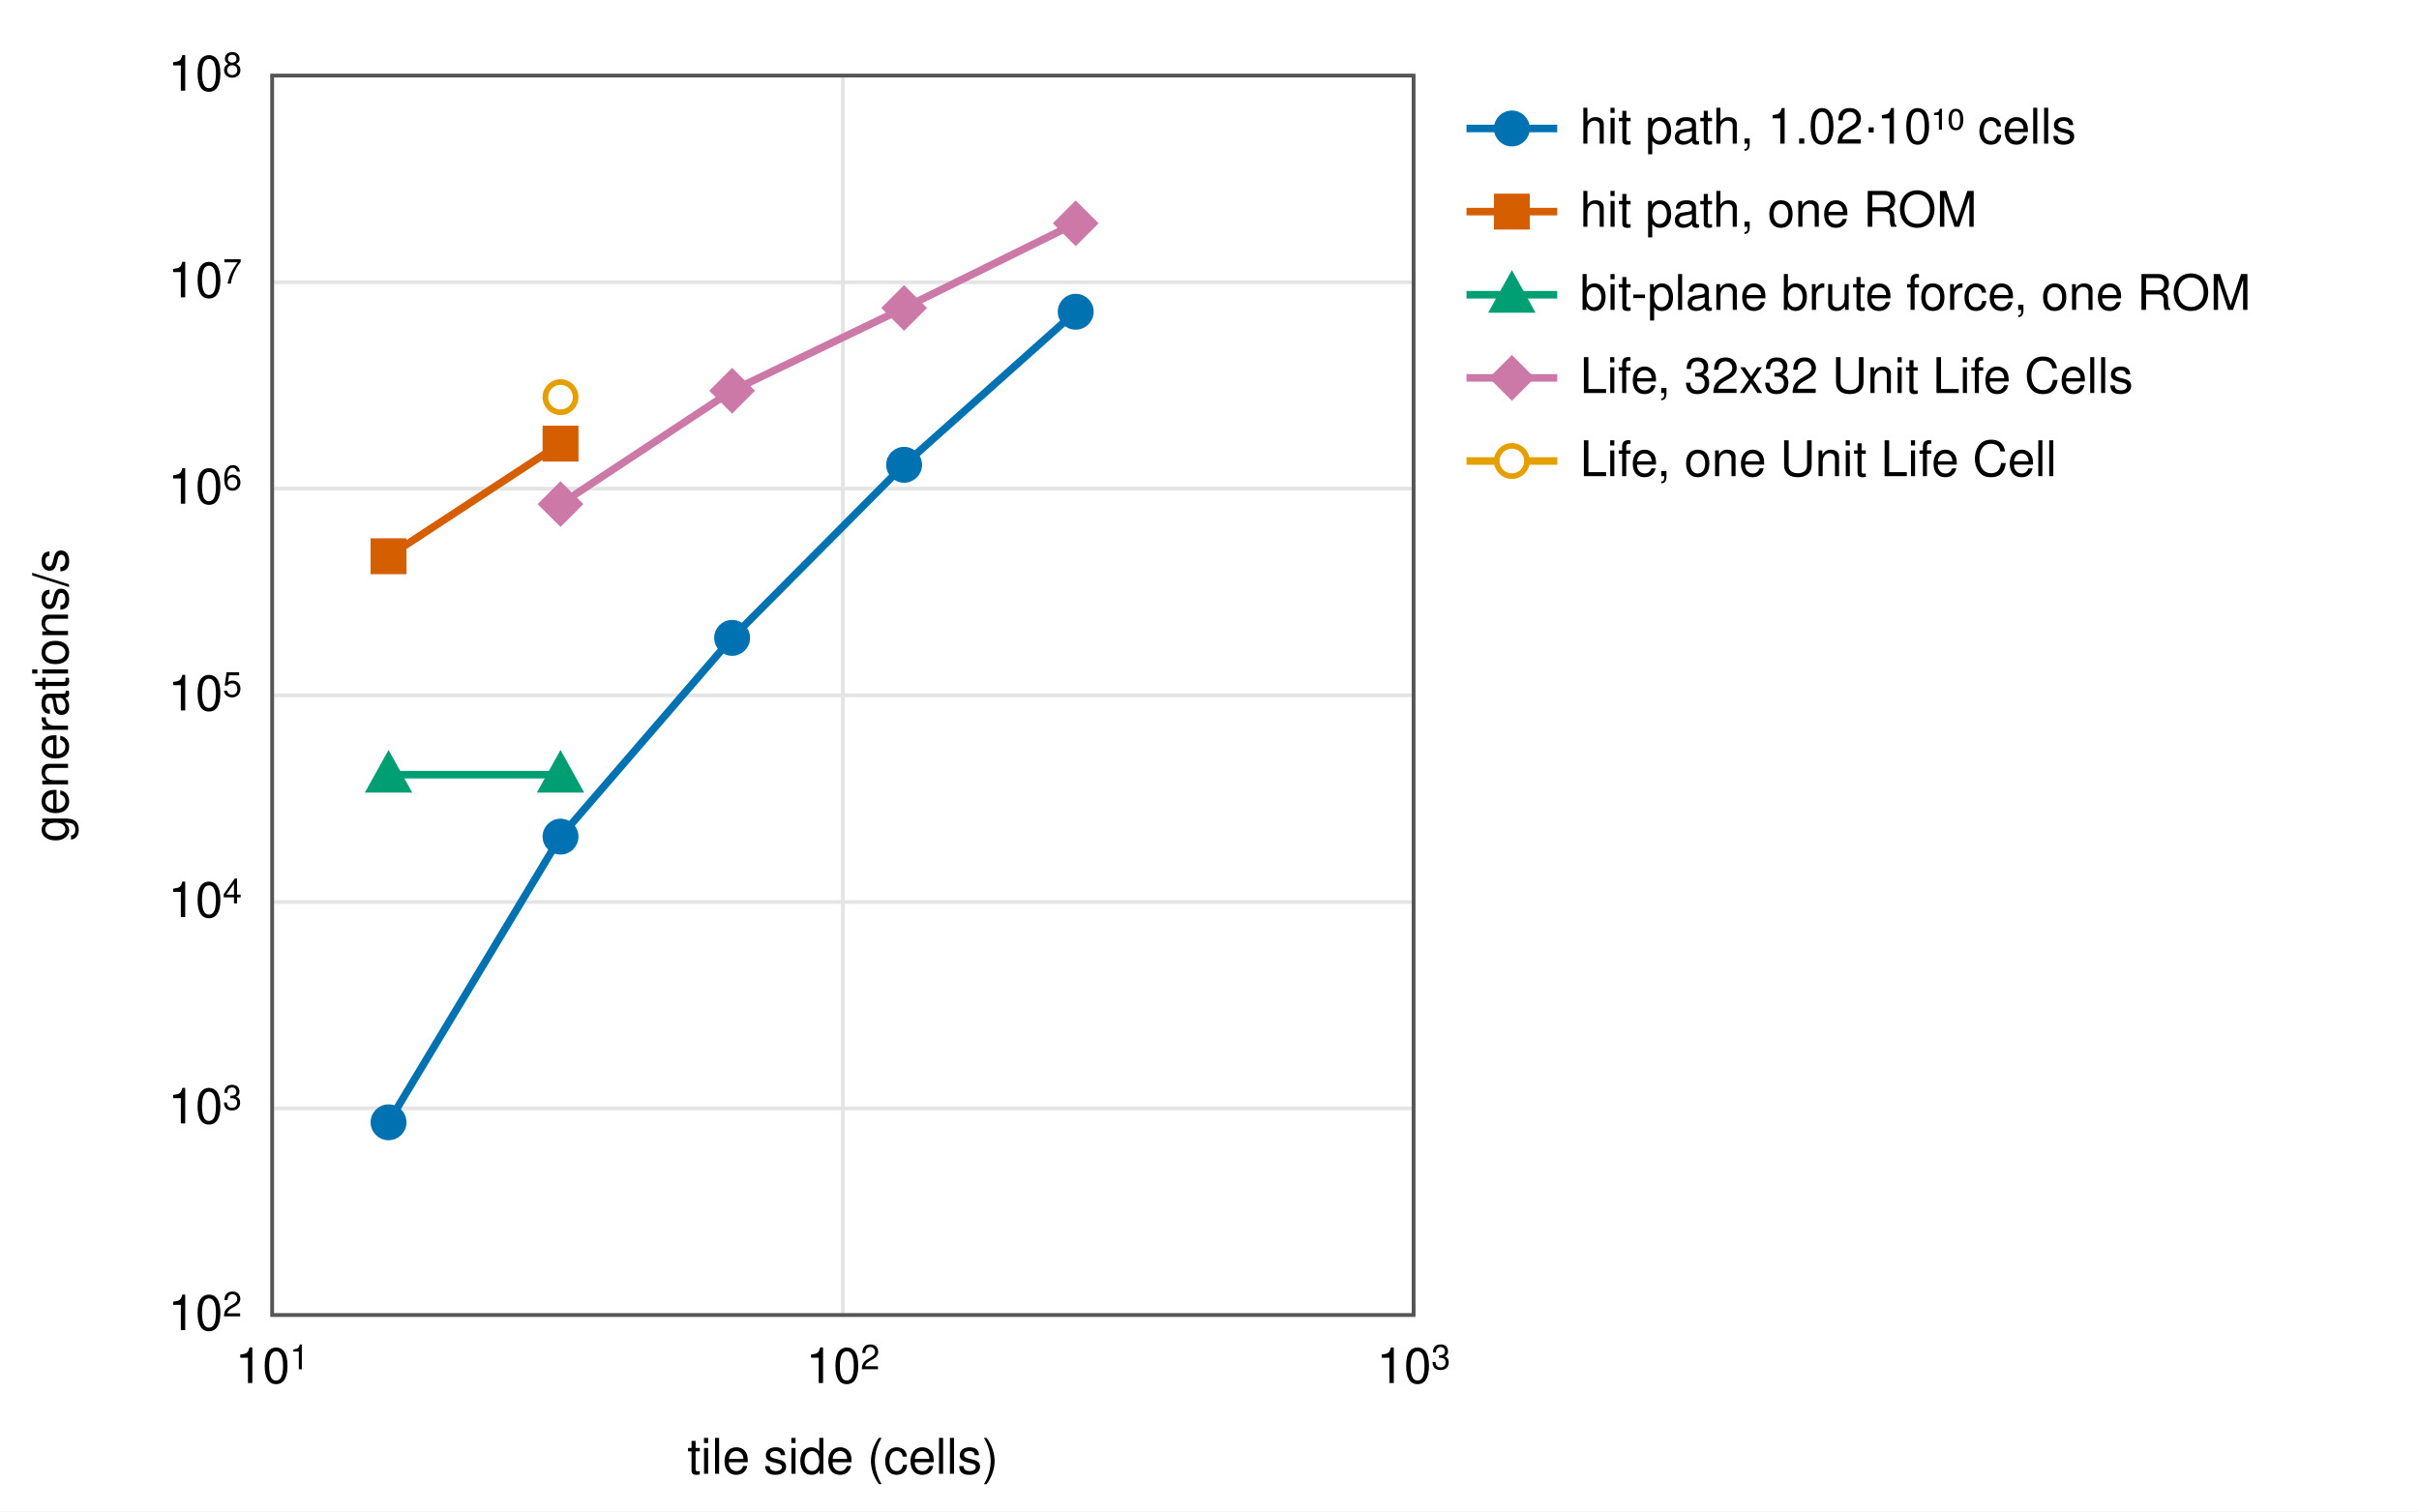
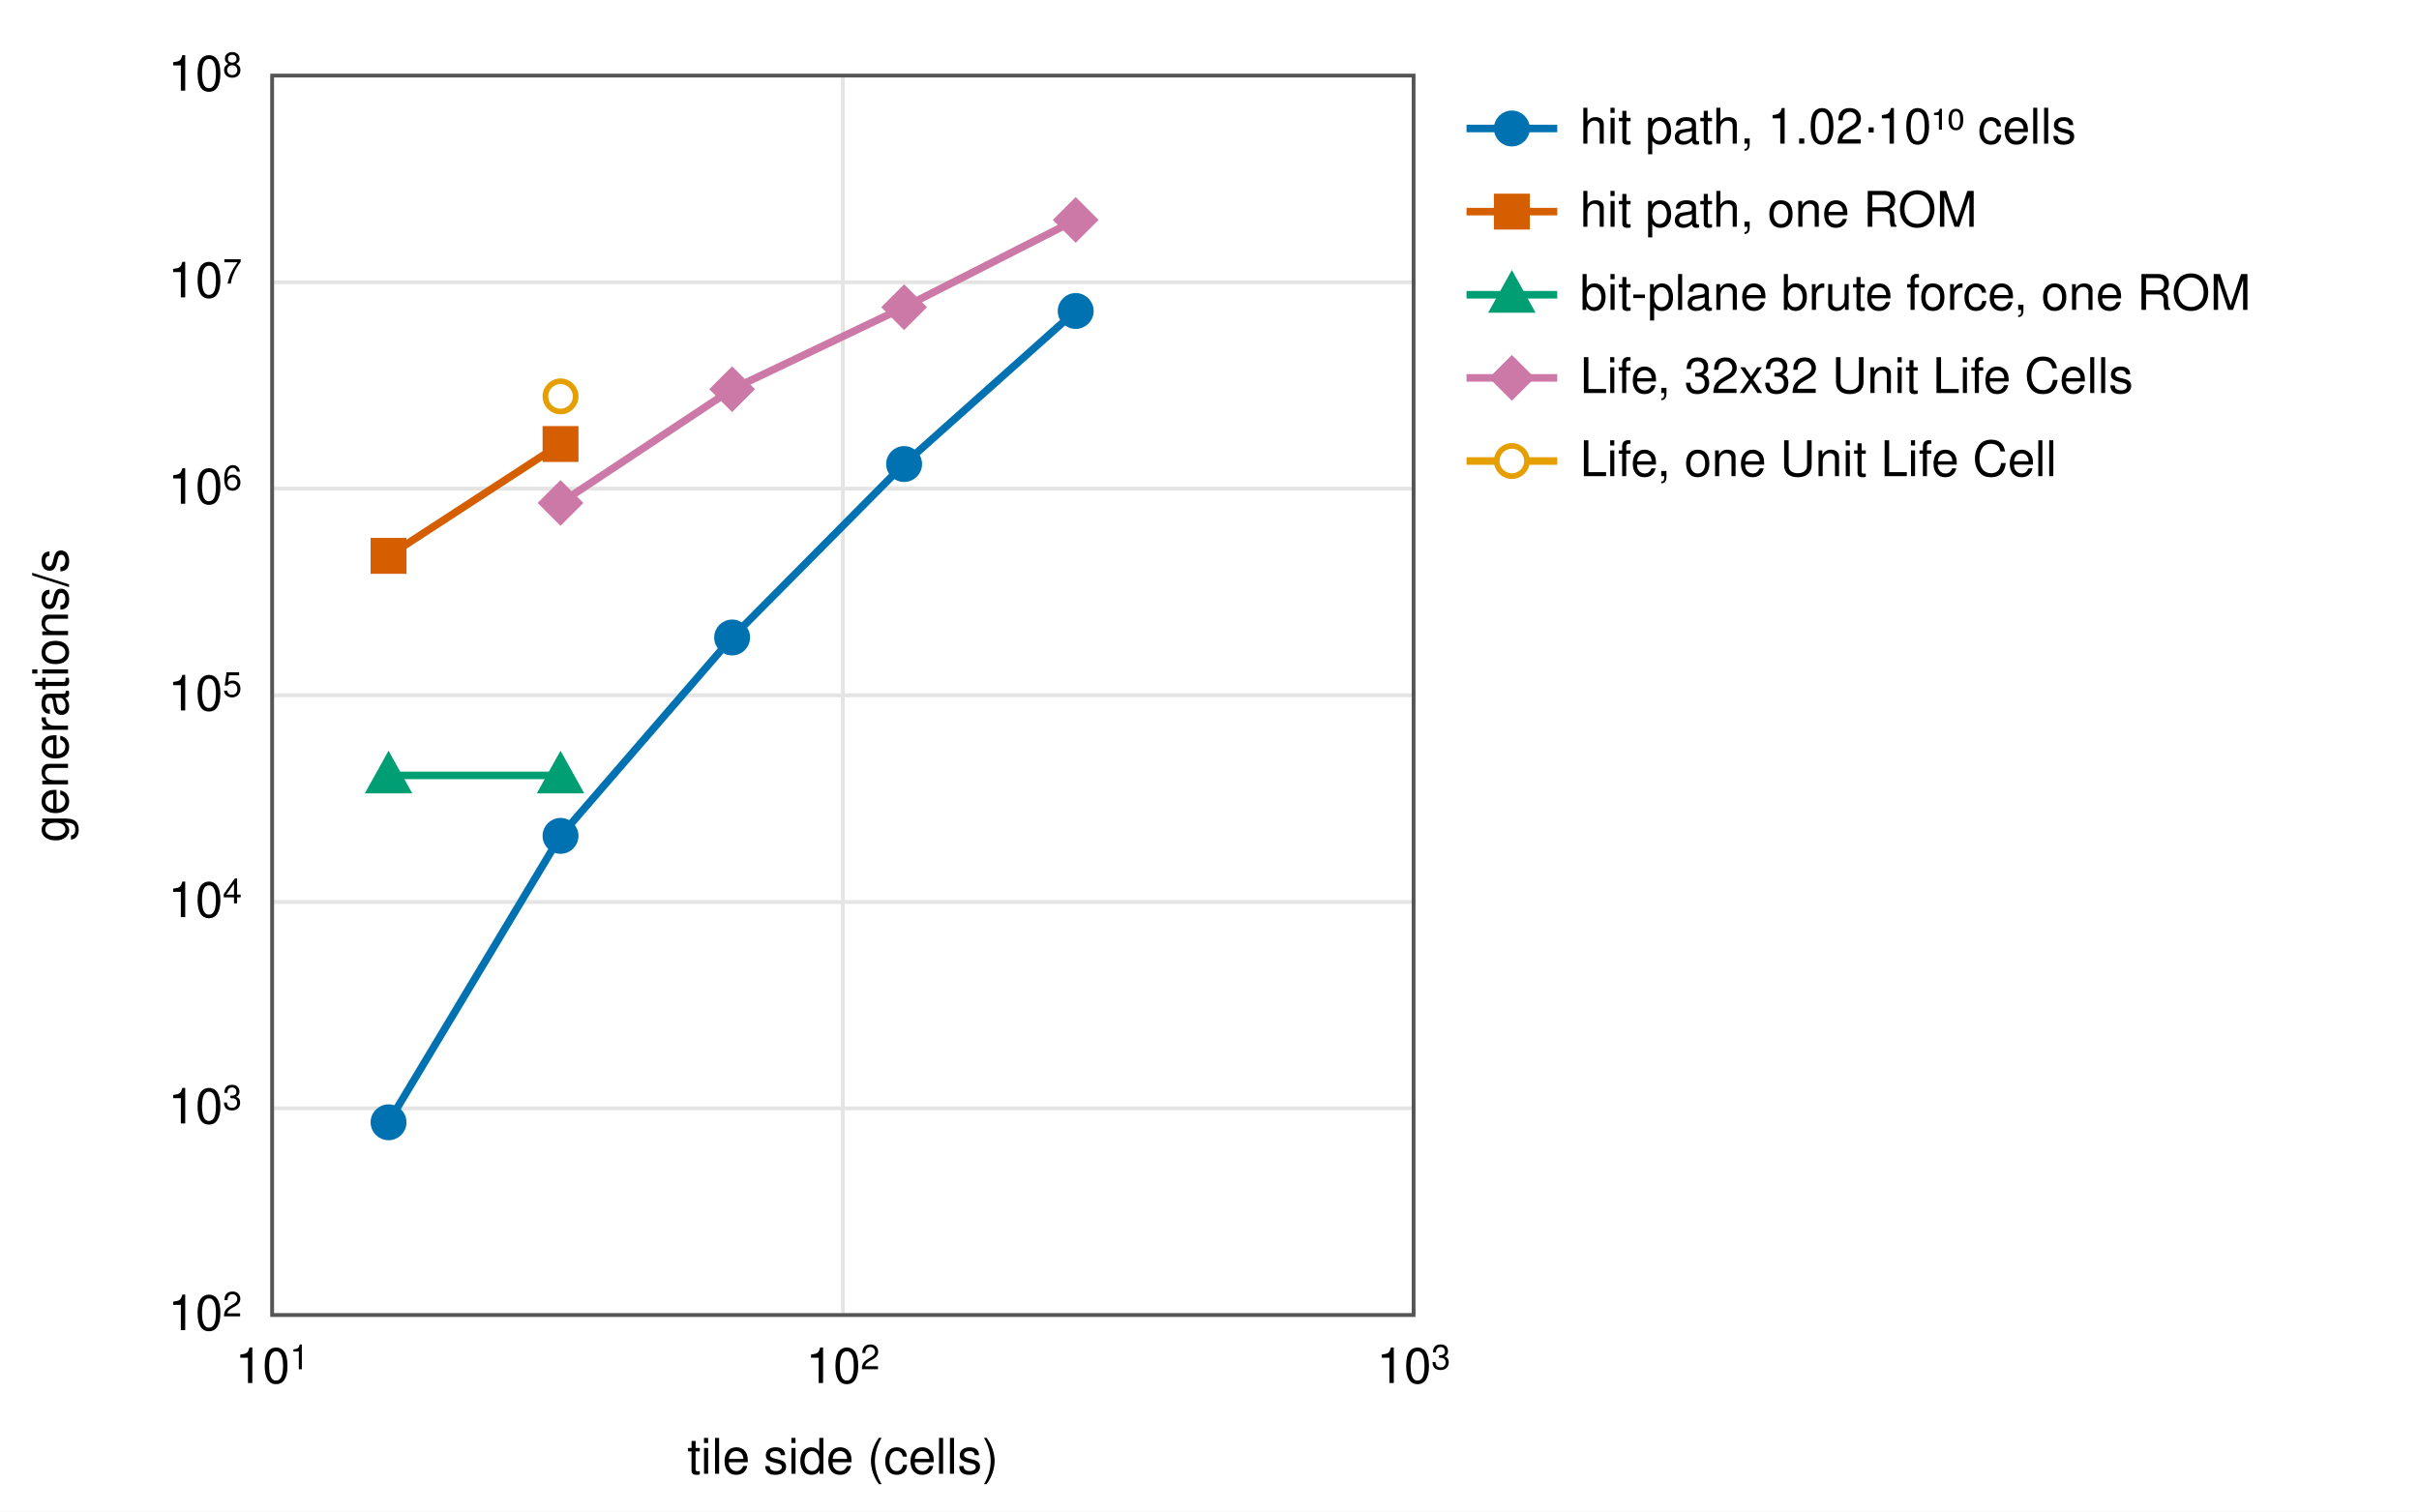
<svg xmlns="http://www.w3.org/2000/svg" width="640" height="400" viewBox="0 0 640 400" font-family="Helvetica, Arial, sans-serif" font-size="13">
  <rect width="640" height="400" fill="white" />
  <line x1="72.0" y1="20" x2="72.0" y2="348" stroke="#e4e4e4" />
  <text x="72.0" y="366" text-anchor="middle">10<tspan baseline-shift="super" font-size="70%">1</tspan>
  </text>
  <line x1="223.0" y1="20" x2="223.0" y2="348" stroke="#e4e4e4" />
  <text x="223.0" y="366" text-anchor="middle">10<tspan baseline-shift="super" font-size="70%">2</tspan>
  </text>
  <line x1="374.0" y1="20" x2="374.0" y2="348" stroke="#e4e4e4" />
  <text x="374.0" y="366" text-anchor="middle">10<tspan baseline-shift="super" font-size="70%">3</tspan>
  </text>
  <line x1="72" y1="348.0" x2="374" y2="348.0" stroke="#e4e4e4" />
  <text x="64" y="352.0" text-anchor="end">10<tspan baseline-shift="super" font-size="70%">2</tspan>
  </text>
  <line x1="72" y1="293.3" x2="374" y2="293.3" stroke="#e4e4e4" />
  <text x="64" y="297.3" text-anchor="end">10<tspan baseline-shift="super" font-size="70%">3</tspan>
  </text>
  <line x1="72" y1="238.7" x2="374" y2="238.7" stroke="#e4e4e4" />
  <text x="64" y="242.7" text-anchor="end">10<tspan baseline-shift="super" font-size="70%">4</tspan>
  </text>
  <line x1="72" y1="184.0" x2="374" y2="184.0" stroke="#e4e4e4" />
  <text x="64" y="188.0" text-anchor="end">10<tspan baseline-shift="super" font-size="70%">5</tspan>
  </text>
  <line x1="72" y1="129.3" x2="374" y2="129.3" stroke="#e4e4e4" />
  <text x="64" y="133.3" text-anchor="end">10<tspan baseline-shift="super" font-size="70%">6</tspan>
  </text>
  <line x1="72" y1="74.7" x2="374" y2="74.7" stroke="#e4e4e4" />
  <text x="64" y="78.7" text-anchor="end">10<tspan baseline-shift="super" font-size="70%">7</tspan>
  </text>
  <line x1="72" y1="20.0" x2="374" y2="20.0" stroke="#e4e4e4" />
  <text x="64" y="24.0" text-anchor="end">10<tspan baseline-shift="super" font-size="70%">8</tspan>
  </text>
  <rect x="72" y="20" width="302" height="328" fill="none" stroke="#555" />
  <text x="223.0" y="390" text-anchor="middle">tile side (cells)</text>
  <text transform="translate(18,184.0) rotate(-90)" text-anchor="middle">generations/s</text>
-   <polyline points="102.8,297.0 148.3,221.4 193.7,168.8 239.2,123.0 284.6,82.5" fill="none" stroke="#0072B2" stroke-width="2" />
+   <polyline points="102.8,297.0 148.3,221.2 193.7,168.7 239.2,122.8 284.6,82.3" fill="none" stroke="#0072B2" stroke-width="2" />
  <circle cx="102.8" cy="297.0" r="4" fill="#0072B2" stroke="#0072B2" stroke-width="1.5" />
-   <circle cx="148.3" cy="221.4" r="4" fill="#0072B2" stroke="#0072B2" stroke-width="1.5" />
-   <circle cx="193.7" cy="168.8" r="4" fill="#0072B2" stroke="#0072B2" stroke-width="1.5" />
-   <circle cx="239.2" cy="123.0" r="4" fill="#0072B2" stroke="#0072B2" stroke-width="1.5" />
-   <circle cx="284.6" cy="82.5" r="4" fill="#0072B2" stroke="#0072B2" stroke-width="1.5" />
+   <circle cx="148.3" cy="221.2" r="4" fill="#0072B2" stroke="#0072B2" stroke-width="1.5" />
+   <circle cx="193.7" cy="168.7" r="4" fill="#0072B2" stroke="#0072B2" stroke-width="1.5" />
+   <circle cx="239.2" cy="122.8" r="4" fill="#0072B2" stroke="#0072B2" stroke-width="1.5" />
+   <circle cx="284.6" cy="82.3" r="4" fill="#0072B2" stroke="#0072B2" stroke-width="1.5" />
  <line x1="388" y1="34" x2="412" y2="34" stroke="#0072B2" stroke-width="2" />
  <circle cx="400.0" cy="34.0" r="4" fill="#0072B2" stroke="#0072B2" stroke-width="1.5" />
  <text x="418" y="38">hit path, 1.02·10¹⁰ cells</text>
-   <polyline points="102.8,147.2 148.3,117.4" fill="none" stroke="#D55E00" stroke-width="2" />
-   <rect x="98.8" y="143.2" width="8" height="8" fill="#D55E00" stroke="#D55E00" stroke-width="1.5" />
-   <rect x="144.3" y="113.4" width="8" height="8" fill="#D55E00" stroke="#D55E00" stroke-width="1.5" />
+   <polyline points="102.8,147.1 148.3,117.5" fill="none" stroke="#D55E00" stroke-width="2" />
+   <rect x="98.8" y="143.1" width="8" height="8" fill="#D55E00" stroke="#D55E00" stroke-width="1.5" />
+   <rect x="144.3" y="113.5" width="8" height="8" fill="#D55E00" stroke="#D55E00" stroke-width="1.5" />
  <line x1="388" y1="56" x2="412" y2="56" stroke="#D55E00" stroke-width="2" />
  <rect x="396.0" y="52.0" width="8" height="8" fill="#D55E00" stroke="#D55E00" stroke-width="1.5" />
  <text x="418" y="60">hit path, one ROM</text>
-   <polyline points="102.8,205.0 148.3,205.0" fill="none" stroke="#009E73" stroke-width="2" />
-   <polygon points="102.8,200.0 97.8,209.0 107.8,209.0" fill="#009E73" stroke="#009E73" stroke-width="1.5" />
-   <polygon points="148.3,200.0 143.3,209.0 153.3,209.0" fill="#009E73" stroke="#009E73" stroke-width="1.5" />
+   <polyline points="102.8,205.2 148.3,205.2" fill="none" stroke="#009E73" stroke-width="2" />
+   <polygon points="102.8,200.2 97.8,209.2 107.8,209.2" fill="#009E73" stroke="#009E73" stroke-width="1.5" />
+   <polygon points="148.3,200.2 143.3,209.2 153.3,209.2" fill="#009E73" stroke="#009E73" stroke-width="1.5" />
  <line x1="388" y1="78" x2="412" y2="78" stroke="#009E73" stroke-width="2" />
  <polygon points="400.0,73.0 395.0,82.0 405.0,82.0" fill="#009E73" stroke="#009E73" stroke-width="1.5" />
  <text x="418" y="82">bit-plane brute force, one ROM</text>
-   <polyline points="148.3,133.4 193.7,103.4 239.2,81.5 284.6,59.1" fill="none" stroke="#CC79A7" stroke-width="2" />
-   <polygon points="148.3,128.4 153.3,133.4 148.3,138.4 143.3,133.4" fill="#CC79A7" stroke="#CC79A7" stroke-width="1.5" />
-   <polygon points="193.7,98.4 198.7,103.4 193.7,108.4 188.7,103.4" fill="#CC79A7" stroke="#CC79A7" stroke-width="1.5" />
-   <polygon points="239.2,76.5 244.2,81.5 239.2,86.5 234.2,81.5" fill="#CC79A7" stroke="#CC79A7" stroke-width="1.5" />
-   <polygon points="284.6,54.1 289.6,59.1 284.6,64.1 279.6,59.1" fill="#CC79A7" stroke="#CC79A7" stroke-width="1.5" />
+   <polyline points="148.3,133.1 193.7,103.0 239.2,81.3 284.6,58.2" fill="none" stroke="#CC79A7" stroke-width="2" />
+   <polygon points="148.3,128.1 153.3,133.1 148.3,138.1 143.3,133.1" fill="#CC79A7" stroke="#CC79A7" stroke-width="1.5" />
+   <polygon points="193.7,98.0 198.7,103.0 193.7,108.0 188.7,103.0" fill="#CC79A7" stroke="#CC79A7" stroke-width="1.5" />
+   <polygon points="239.2,76.3 244.2,81.3 239.2,86.3 234.2,81.3" fill="#CC79A7" stroke="#CC79A7" stroke-width="1.5" />
+   <polygon points="284.6,53.2 289.6,58.2 284.6,63.2 279.6,58.2" fill="#CC79A7" stroke="#CC79A7" stroke-width="1.5" />
  <line x1="388" y1="100" x2="412" y2="100" stroke="#CC79A7" stroke-width="2" />
  <polygon points="400.0,95.0 405.0,100.0 400.0,105.0 395.0,100.0" fill="#CC79A7" stroke="#CC79A7" stroke-width="1.5" />
  <text x="418" y="104">Life, 32x32 Unit Life Cells</text>
-   <circle cx="148.3" cy="105.1" r="4" fill="white" stroke="#E69F00" stroke-width="1.5" />
+   <circle cx="148.3" cy="104.9" r="4" fill="white" stroke="#E69F00" stroke-width="1.5" />
  <line x1="388" y1="122" x2="412" y2="122" stroke="#E69F00" stroke-width="2" />
  <circle cx="400.0" cy="122.0" r="4" fill="white" stroke="#E69F00" stroke-width="1.5" />
  <text x="418" y="126">Life, one Unit Life Cell</text>
</svg>
